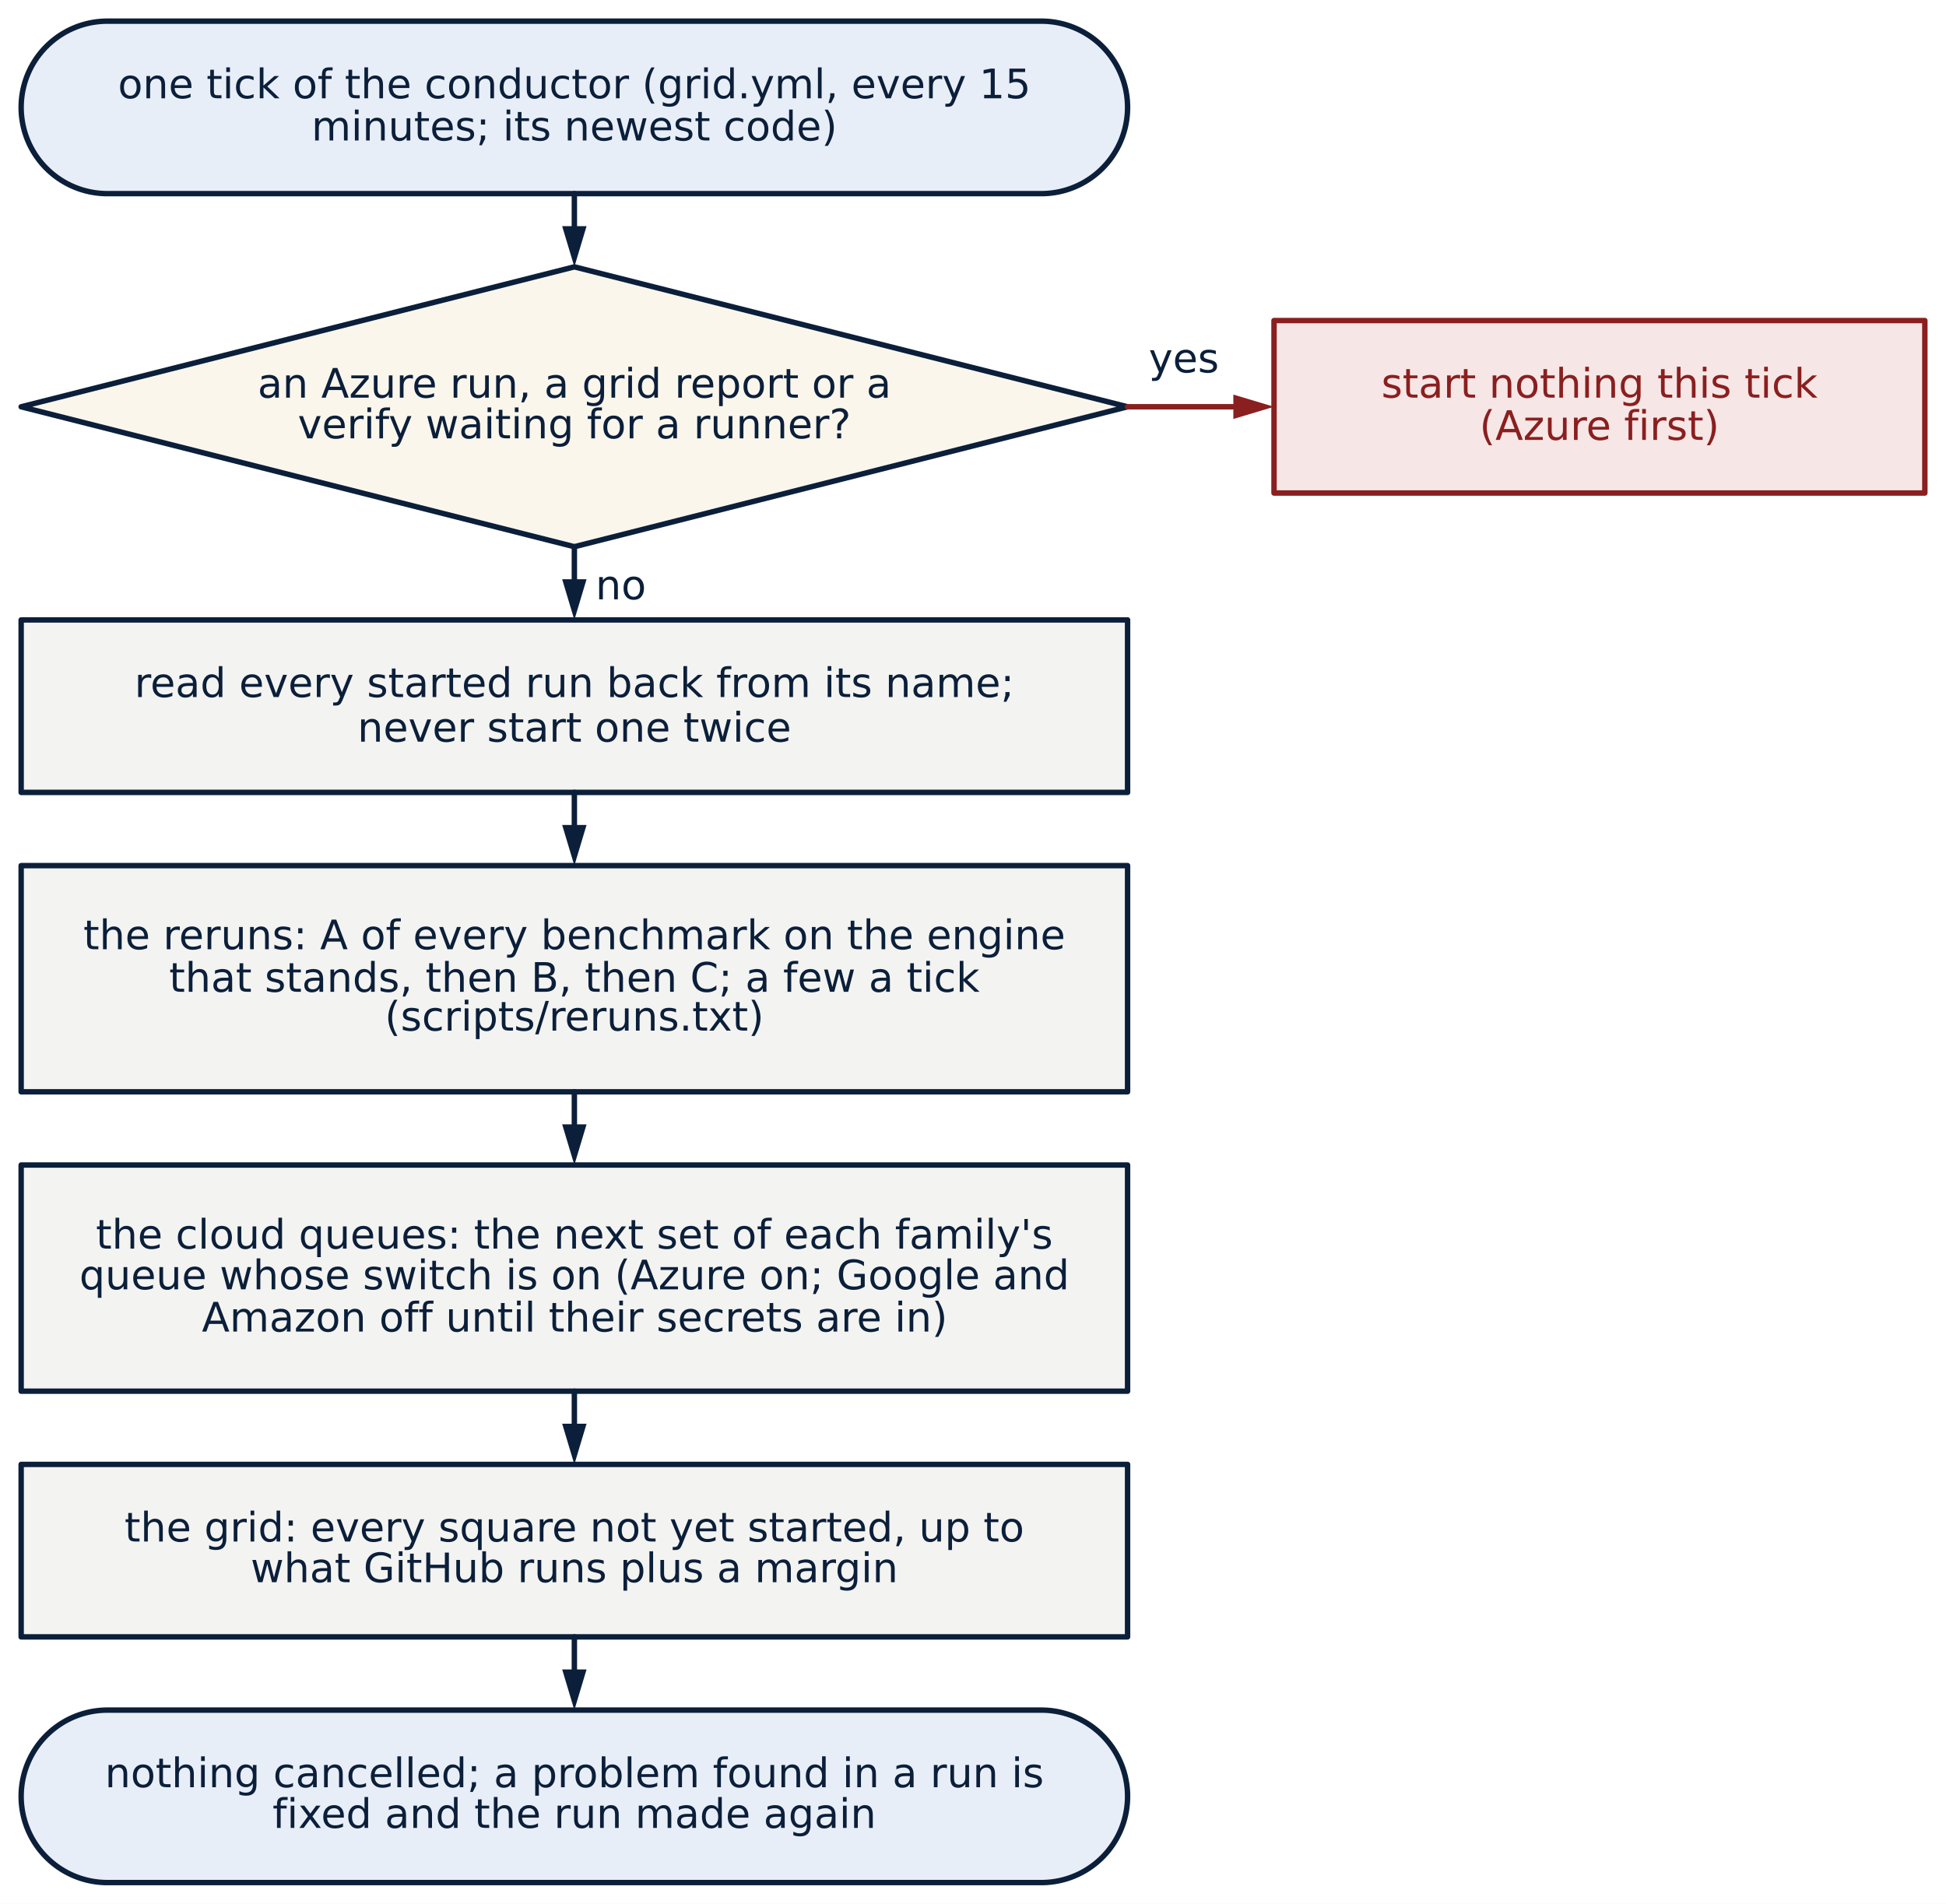
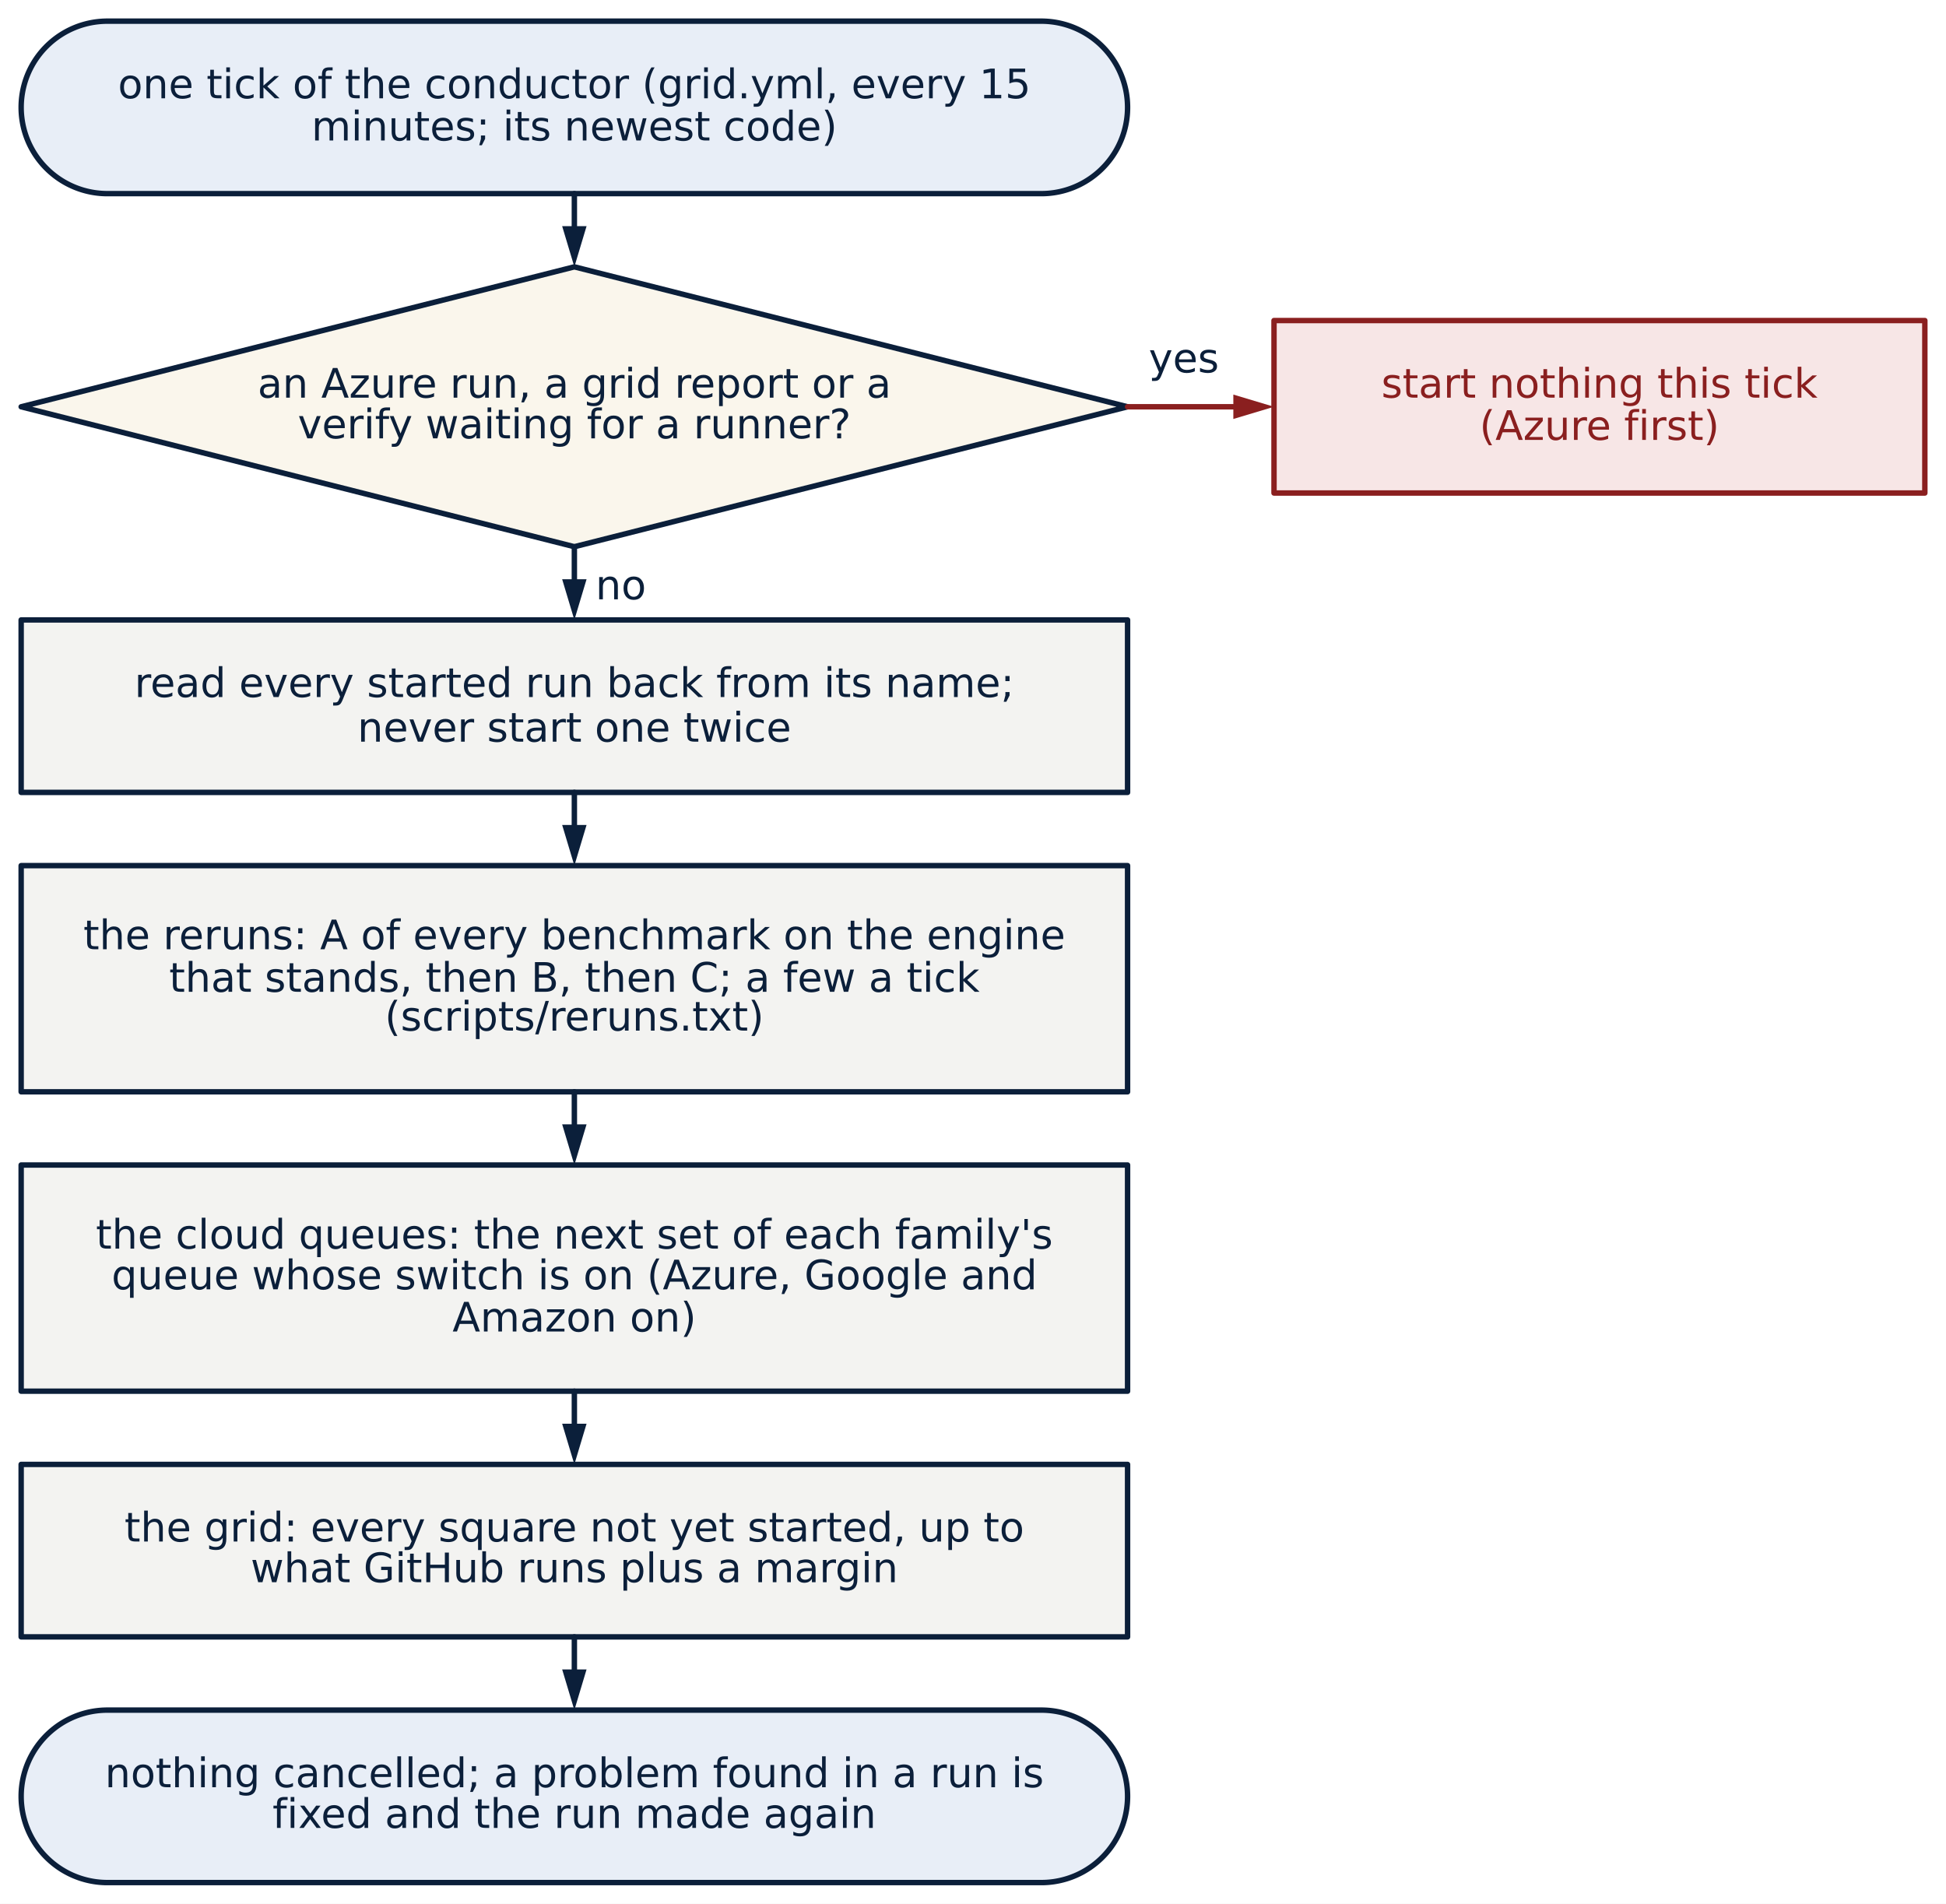
<svg xmlns="http://www.w3.org/2000/svg" width="430.56pt" height="421.2pt" viewBox="0 0 430.56 421.2" version="1.1">
  <defs>
    <style type="text/css">*{stroke-linejoin: round; stroke-linecap: butt}</style>
  </defs>
  <g id="figure_1">
    <g id="patch_1">
      <path d="M 0 421.2  L 430.56 421.2  L 430.56 0  L 0 0  z " style="fill: #ffffff" />
    </g>
    <g id="axes_1">
      <g id="patch_2">
        <path d="M 230.4 42.84  L 230.703 42.838  L 231.005 42.83  L 231.308 42.818  L 231.61 42.802  L 231.912 42.78  L 232.214 42.754  L 232.515 42.722  L 232.815 42.686  L 233.115 42.646  L 233.415 42.6  L 233.713 42.55  L 234.011 42.495  L 234.308 42.436  L 234.604 42.371  L 234.898 42.302  L 235.192 42.228  L 235.484 42.15  L 235.775 42.067  L 236.065 41.98  L 236.354 41.887  L 236.64 41.791  L 236.926 41.689  L 237.209 41.584  L 237.491 41.473  L 237.771 41.359  L 238.05 41.239  L 238.326 41.116  L 238.6 40.988  L 238.873 40.856  L 239.143 40.719  L 239.411 40.578  L 239.677 40.433  L 239.94 40.284  L 240.201 40.13  L 240.459 39.973  L 240.715 39.811  L 240.969 39.645  L 241.22 39.476  L 241.467 39.302  L 241.713 39.125  L 241.955 38.943  L 242.194 38.758  L 242.431 38.569  L 242.664 38.376  L 242.895 38.18  L 243.122 37.98  L 243.346 37.776  L 243.567 37.569  L 243.784 37.358  L 243.998 37.144  L 244.209 36.927  L 244.416 36.706  L 244.62 36.482  L 244.82 36.255  L 245.016 36.024  L 245.209 35.791  L 245.398 35.554  L 245.583 35.315  L 245.765 35.073  L 245.942 34.827  L 246.116 34.58  L 246.285 34.329  L 246.451 34.075  L 246.613 33.819  L 246.77 33.561  L 246.924 33.3  L 247.073 33.037  L 247.218 32.771  L 247.359 32.503  L 247.496 32.233  L 247.628 31.96  L 247.756 31.686  L 247.879 31.41  L 247.999 31.131  L 248.113 30.851  L 248.224 30.569  L 248.329 30.286  L 248.431 30  L 248.527 29.714  L 248.62 29.425  L 248.707 29.135  L 248.79 28.844  L 248.868 28.552  L 248.942 28.258  L 249.011 27.964  L 249.076 27.668  L 249.135 27.371  L 249.19 27.073  L 249.24 26.775  L 249.286 26.475  L 249.326 26.175  L 249.362 25.875  L 249.394 25.574  L 249.42 25.272  L 249.442 24.97  L 249.458 24.668  L 249.47 24.365  L 249.478 24.063  L 249.48 23.76  L 249.48 23.76  L 249.478 23.457  L 249.47 23.155  L 249.458 22.852  L 249.442 22.55  L 249.42 22.248  L 249.394 21.946  L 249.362 21.645  L 249.326 21.345  L 249.286 21.045  L 249.24 20.745  L 249.19 20.447  L 249.135 20.149  L 249.076 19.852  L 249.011 19.556  L 248.942 19.262  L 248.868 18.968  L 248.79 18.676  L 248.707 18.385  L 248.62 18.095  L 248.527 17.806  L 248.431 17.52  L 248.329 17.234  L 248.224 16.951  L 248.113 16.669  L 247.999 16.389  L 247.879 16.11  L 247.756 15.834  L 247.628 15.56  L 247.496 15.287  L 247.359 15.017  L 247.218 14.749  L 247.073 14.483  L 246.924 14.22  L 246.77 13.959  L 246.613 13.701  L 246.451 13.445  L 246.285 13.191  L 246.116 12.94  L 245.942 12.693  L 245.765 12.447  L 245.583 12.205  L 245.398 11.966  L 245.209 11.729  L 245.016 11.496  L 244.82 11.265  L 244.62 11.038  L 244.416 10.814  L 244.209 10.593  L 243.998 10.376  L 243.784 10.162  L 243.567 9.951  L 243.346 9.744  L 243.122 9.54  L 242.895 9.34  L 242.664 9.144  L 242.431 8.951  L 242.194 8.762  L 241.955 8.577  L 241.713 8.395  L 241.467 8.218  L 241.22 8.044  L 240.969 7.875  L 240.715 7.709  L 240.459 7.547  L 240.201 7.39  L 239.94 7.236  L 239.677 7.087  L 239.411 6.942  L 239.143 6.801  L 238.873 6.664  L 238.6 6.532  L 238.326 6.404  L 238.05 6.281  L 237.771 6.161  L 237.491 6.047  L 237.209 5.936  L 236.926 5.831  L 236.64 5.729  L 236.354 5.633  L 236.065 5.54  L 235.775 5.453  L 235.484 5.37  L 235.192 5.292  L 234.898 5.218  L 234.604 5.149  L 234.308 5.084  L 234.011 5.025  L 233.713 4.97  L 233.415 4.92  L 233.115 4.874  L 232.815 4.834  L 232.515 4.798  L 232.214 4.766  L 231.912 4.74  L 231.61 4.718  L 231.308 4.702  L 231.005 4.69  L 230.703 4.682  L 230.4 4.68  L 23.76 4.68  L 23.457 4.682  L 23.155 4.69  L 22.852 4.702  L 22.55 4.718  L 22.248 4.74  L 21.946 4.766  L 21.645 4.798  L 21.345 4.834  L 21.045 4.874  L 20.745 4.92  L 20.447 4.97  L 20.149 5.025  L 19.852 5.084  L 19.556 5.149  L 19.262 5.218  L 18.968 5.292  L 18.676 5.37  L 18.385 5.453  L 18.095 5.54  L 17.806 5.633  L 17.52 5.729  L 17.234 5.831  L 16.951 5.936  L 16.669 6.047  L 16.389 6.161  L 16.11 6.281  L 15.834 6.404  L 15.56 6.532  L 15.287 6.664  L 15.017 6.801  L 14.749 6.942  L 14.483 7.087  L 14.22 7.236  L 13.959 7.39  L 13.701 7.547  L 13.445 7.709  L 13.191 7.875  L 12.94 8.044  L 12.693 8.218  L 12.447 8.395  L 12.205 8.577  L 11.966 8.762  L 11.729 8.951  L 11.496 9.144  L 11.265 9.34  L 11.038 9.54  L 10.814 9.744  L 10.593 9.951  L 10.376 10.162  L 10.162 10.376  L 9.951 10.593  L 9.744 10.814  L 9.54 11.038  L 9.34 11.265  L 9.144 11.496  L 8.951 11.729  L 8.762 11.966  L 8.577 12.205  L 8.395 12.447  L 8.218 12.693  L 8.044 12.94  L 7.875 13.191  L 7.709 13.445  L 7.547 13.701  L 7.39 13.959  L 7.236 14.22  L 7.087 14.483  L 6.942 14.749  L 6.801 15.017  L 6.664 15.287  L 6.532 15.56  L 6.404 15.834  L 6.281 16.11  L 6.161 16.389  L 6.047 16.669  L 5.936 16.951  L 5.831 17.234  L 5.729 17.52  L 5.633 17.806  L 5.54 18.095  L 5.453 18.385  L 5.37 18.676  L 5.292 18.968  L 5.218 19.262  L 5.149 19.556  L 5.084 19.852  L 5.025 20.149  L 4.97 20.447  L 4.92 20.745  L 4.874 21.045  L 4.834 21.345  L 4.798 21.645  L 4.766 21.946  L 4.74 22.248  L 4.718 22.55  L 4.702 22.852  L 4.69 23.155  L 4.682 23.457  L 4.68 23.76  L 4.68 23.76  L 4.682 24.063  L 4.69 24.365  L 4.702 24.668  L 4.718 24.97  L 4.74 25.272  L 4.766 25.574  L 4.798 25.875  L 4.834 26.175  L 4.874 26.475  L 4.92 26.775  L 4.97 27.073  L 5.025 27.371  L 5.084 27.668  L 5.149 27.964  L 5.218 28.258  L 5.292 28.552  L 5.37 28.844  L 5.453 29.135  L 5.54 29.425  L 5.633 29.714  L 5.729 30  L 5.831 30.286  L 5.936 30.569  L 6.047 30.851  L 6.161 31.131  L 6.281 31.41  L 6.404 31.686  L 6.532 31.96  L 6.664 32.233  L 6.801 32.503  L 6.942 32.771  L 7.087 33.037  L 7.236 33.3  L 7.39 33.561  L 7.547 33.819  L 7.709 34.075  L 7.875 34.329  L 8.044 34.58  L 8.218 34.827  L 8.395 35.073  L 8.577 35.315  L 8.762 35.554  L 8.951 35.791  L 9.144 36.024  L 9.34 36.255  L 9.54 36.482  L 9.744 36.706  L 9.951 36.927  L 10.162 37.144  L 10.376 37.358  L 10.593 37.569  L 10.814 37.776  L 11.038 37.98  L 11.265 38.18  L 11.496 38.376  L 11.729 38.569  L 11.966 38.758  L 12.205 38.943  L 12.447 39.125  L 12.693 39.302  L 12.94 39.476  L 13.191 39.645  L 13.445 39.811  L 13.701 39.973  L 13.959 40.13  L 14.22 40.284  L 14.483 40.433  L 14.749 40.578  L 15.017 40.719  L 15.287 40.856  L 15.56 40.988  L 15.834 41.116  L 16.11 41.239  L 16.389 41.359  L 16.669 41.473  L 16.951 41.584  L 17.234 41.689  L 17.52 41.791  L 17.806 41.887  L 18.095 41.98  L 18.385 42.067  L 18.676 42.15  L 18.968 42.228  L 19.262 42.302  L 19.556 42.371  L 19.852 42.436  L 20.149 42.495  L 20.447 42.55  L 20.745 42.6  L 21.045 42.646  L 21.345 42.686  L 21.645 42.722  L 21.946 42.754  L 22.248 42.78  L 22.55 42.802  L 22.852 42.818  L 23.155 42.83  L 23.457 42.838  L 23.76 42.84  z " clip-path="url(#pf68341ab3e)" style="fill: #e8eef7; stroke: #0b1f3a; stroke-width: 1.2; stroke-linecap: round" />
      </g>
      <g id="patch_3">
        <path d="M 4.68 90  L 127.08 59.04  L 249.48 90  L 127.08 120.96  z " clip-path="url(#pf68341ab3e)" style="fill: #faf6ec; stroke: #0b1f3a; stroke-width: 1.2; stroke-linecap: round" />
      </g>
      <g id="patch_4">
        <path d="M 281.88 90  L 281.88 70.92  L 425.88 70.92  L 425.88 109.08  L 281.88 109.08  z " clip-path="url(#pf68341ab3e)" style="fill: #f7e6e6; stroke: #f7e6e6; stroke-linejoin: miter" />
      </g>
      <g id="patch_5">
        <path d="M 4.68 156.24  L 4.68 137.16  L 249.48 137.16  L 249.48 175.32  L 4.68 175.32  z " clip-path="url(#pf68341ab3e)" style="fill: #f3f3f1; stroke: #f3f3f1; stroke-linejoin: miter" />
      </g>
      <g id="patch_6">
        <path d="M 4.68 216.54  L 4.68 191.52  L 249.48 191.52  L 249.48 241.56  L 4.68 241.56  z " clip-path="url(#pf68341ab3e)" style="fill: #f3f3f1; stroke: #f3f3f1; stroke-linejoin: miter" />
      </g>
      <g id="patch_7">
        <path d="M 4.68 282.78  L 4.68 257.76  L 249.48 257.76  L 249.48 307.8  L 4.68 307.8  z " clip-path="url(#pf68341ab3e)" style="fill: #f3f3f1; stroke: #f3f3f1; stroke-linejoin: miter" />
      </g>
      <g id="patch_8">
        <path d="M 4.68 343.08  L 4.68 324  L 249.48 324  L 249.48 362.16  L 4.68 362.16  z " clip-path="url(#pf68341ab3e)" style="fill: #f3f3f1; stroke: #f3f3f1; stroke-linejoin: miter" />
      </g>
      <g id="patch_9">
        <path d="M 230.4 416.52  L 230.703 416.518  L 231.005 416.51  L 231.308 416.498  L 231.61 416.482  L 231.912 416.46  L 232.214 416.434  L 232.515 416.402  L 232.815 416.366  L 233.115 416.326  L 233.415 416.28  L 233.713 416.23  L 234.011 416.175  L 234.308 416.116  L 234.604 416.051  L 234.898 415.982  L 235.192 415.908  L 235.484 415.83  L 235.775 415.747  L 236.065 415.66  L 236.354 415.567  L 236.64 415.471  L 236.926 415.369  L 237.209 415.264  L 237.491 415.153  L 237.771 415.039  L 238.05 414.919  L 238.326 414.796  L 238.6 414.668  L 238.873 414.536  L 239.143 414.399  L 239.411 414.258  L 239.677 414.113  L 239.94 413.964  L 240.201 413.81  L 240.459 413.653  L 240.715 413.491  L 240.969 413.325  L 241.22 413.156  L 241.467 412.982  L 241.713 412.805  L 241.955 412.623  L 242.194 412.438  L 242.431 412.249  L 242.664 412.056  L 242.895 411.86  L 243.122 411.66  L 243.346 411.456  L 243.567 411.249  L 243.784 411.038  L 243.998 410.824  L 244.209 410.607  L 244.416 410.386  L 244.62 410.162  L 244.82 409.935  L 245.016 409.704  L 245.209 409.471  L 245.398 409.234  L 245.583 408.995  L 245.765 408.753  L 245.942 408.507  L 246.116 408.26  L 246.285 408.009  L 246.451 407.755  L 246.613 407.499  L 246.77 407.241  L 246.924 406.98  L 247.073 406.717  L 247.218 406.451  L 247.359 406.183  L 247.496 405.913  L 247.628 405.64  L 247.756 405.366  L 247.879 405.09  L 247.999 404.811  L 248.113 404.531  L 248.224 404.249  L 248.329 403.966  L 248.431 403.68  L 248.527 403.394  L 248.62 403.105  L 248.707 402.815  L 248.79 402.524  L 248.868 402.232  L 248.942 401.938  L 249.011 401.644  L 249.076 401.348  L 249.135 401.051  L 249.19 400.753  L 249.24 400.455  L 249.286 400.155  L 249.326 399.855  L 249.362 399.555  L 249.394 399.254  L 249.42 398.952  L 249.442 398.65  L 249.458 398.348  L 249.47 398.045  L 249.478 397.743  L 249.48 397.44  L 249.48 397.44  L 249.478 397.137  L 249.47 396.835  L 249.458 396.532  L 249.442 396.23  L 249.42 395.928  L 249.394 395.626  L 249.362 395.325  L 249.326 395.025  L 249.286 394.725  L 249.24 394.425  L 249.19 394.127  L 249.135 393.829  L 249.076 393.532  L 249.011 393.236  L 248.942 392.942  L 248.868 392.648  L 248.79 392.356  L 248.707 392.065  L 248.62 391.775  L 248.527 391.486  L 248.431 391.2  L 248.329 390.914  L 248.224 390.631  L 248.113 390.349  L 247.999 390.069  L 247.879 389.79  L 247.756 389.514  L 247.628 389.24  L 247.496 388.967  L 247.359 388.697  L 247.218 388.429  L 247.073 388.163  L 246.924 387.9  L 246.77 387.639  L 246.613 387.381  L 246.451 387.125  L 246.285 386.871  L 246.116 386.62  L 245.942 386.373  L 245.765 386.127  L 245.583 385.885  L 245.398 385.646  L 245.209 385.409  L 245.016 385.176  L 244.82 384.945  L 244.62 384.718  L 244.416 384.494  L 244.209 384.273  L 243.998 384.056  L 243.784 383.842  L 243.567 383.631  L 243.346 383.424  L 243.122 383.22  L 242.895 383.02  L 242.664 382.824  L 242.431 382.631  L 242.194 382.442  L 241.955 382.257  L 241.713 382.075  L 241.467 381.898  L 241.22 381.724  L 240.969 381.555  L 240.715 381.389  L 240.459 381.227  L 240.201 381.07  L 239.94 380.916  L 239.677 380.767  L 239.411 380.622  L 239.143 380.481  L 238.873 380.344  L 238.6 380.212  L 238.326 380.084  L 238.05 379.961  L 237.771 379.841  L 237.491 379.727  L 237.209 379.616  L 236.926 379.511  L 236.64 379.409  L 236.354 379.313  L 236.065 379.22  L 235.775 379.133  L 235.484 379.05  L 235.192 378.972  L 234.898 378.898  L 234.604 378.829  L 234.308 378.764  L 234.011 378.705  L 233.713 378.65  L 233.415 378.6  L 233.115 378.554  L 232.815 378.514  L 232.515 378.478  L 232.214 378.446  L 231.912 378.42  L 231.61 378.398  L 231.308 378.382  L 231.005 378.37  L 230.703 378.362  L 230.4 378.36  L 23.76 378.36  L 23.457 378.362  L 23.155 378.37  L 22.852 378.382  L 22.55 378.398  L 22.248 378.42  L 21.946 378.446  L 21.645 378.478  L 21.345 378.514  L 21.045 378.554  L 20.745 378.6  L 20.447 378.65  L 20.149 378.705  L 19.852 378.764  L 19.556 378.829  L 19.262 378.898  L 18.968 378.972  L 18.676 379.05  L 18.385 379.133  L 18.095 379.22  L 17.806 379.313  L 17.52 379.409  L 17.234 379.511  L 16.951 379.616  L 16.669 379.727  L 16.389 379.841  L 16.11 379.961  L 15.834 380.084  L 15.56 380.212  L 15.287 380.344  L 15.017 380.481  L 14.749 380.622  L 14.483 380.767  L 14.22 380.916  L 13.959 381.07  L 13.701 381.227  L 13.445 381.389  L 13.191 381.555  L 12.94 381.724  L 12.693 381.898  L 12.447 382.075  L 12.205 382.257  L 11.966 382.442  L 11.729 382.631  L 11.496 382.824  L 11.265 383.02  L 11.038 383.22  L 10.814 383.424  L 10.593 383.631  L 10.376 383.842  L 10.162 384.056  L 9.951 384.273  L 9.744 384.494  L 9.54 384.718  L 9.34 384.945  L 9.144 385.176  L 8.951 385.409  L 8.762 385.646  L 8.577 385.885  L 8.395 386.127  L 8.218 386.373  L 8.044 386.62  L 7.875 386.871  L 7.709 387.125  L 7.547 387.381  L 7.39 387.639  L 7.236 387.9  L 7.087 388.163  L 6.942 388.429  L 6.801 388.697  L 6.664 388.967  L 6.532 389.24  L 6.404 389.514  L 6.281 389.79  L 6.161 390.069  L 6.047 390.349  L 5.936 390.631  L 5.831 390.914  L 5.729 391.2  L 5.633 391.486  L 5.54 391.775  L 5.453 392.065  L 5.37 392.356  L 5.292 392.648  L 5.218 392.942  L 5.149 393.236  L 5.084 393.532  L 5.025 393.829  L 4.97 394.127  L 4.92 394.425  L 4.874 394.725  L 4.834 395.025  L 4.798 395.325  L 4.766 395.626  L 4.74 395.928  L 4.718 396.23  L 4.702 396.532  L 4.69 396.835  L 4.682 397.137  L 4.68 397.44  L 4.68 397.44  L 4.682 397.743  L 4.69 398.045  L 4.702 398.348  L 4.718 398.65  L 4.74 398.952  L 4.766 399.254  L 4.798 399.555  L 4.834 399.855  L 4.874 400.155  L 4.92 400.455  L 4.97 400.753  L 5.025 401.051  L 5.084 401.348  L 5.149 401.644  L 5.218 401.938  L 5.292 402.232  L 5.37 402.524  L 5.453 402.815  L 5.54 403.105  L 5.633 403.394  L 5.729 403.68  L 5.831 403.966  L 5.936 404.249  L 6.047 404.531  L 6.161 404.811  L 6.281 405.09  L 6.404 405.366  L 6.532 405.64  L 6.664 405.913  L 6.801 406.183  L 6.942 406.451  L 7.087 406.717  L 7.236 406.98  L 7.39 407.241  L 7.547 407.499  L 7.709 407.755  L 7.875 408.009  L 8.044 408.26  L 8.218 408.507  L 8.395 408.753  L 8.577 408.995  L 8.762 409.234  L 8.951 409.471  L 9.144 409.704  L 9.34 409.935  L 9.54 410.162  L 9.744 410.386  L 9.951 410.607  L 10.162 410.824  L 10.376 411.038  L 10.593 411.249  L 10.814 411.456  L 11.038 411.66  L 11.265 411.86  L 11.496 412.056  L 11.729 412.249  L 11.966 412.438  L 12.205 412.623  L 12.447 412.805  L 12.693 412.982  L 12.94 413.156  L 13.191 413.325  L 13.445 413.491  L 13.701 413.653  L 13.959 413.81  L 14.22 413.964  L 14.483 414.113  L 14.749 414.258  L 15.017 414.399  L 15.287 414.536  L 15.56 414.668  L 15.834 414.796  L 16.11 414.919  L 16.389 415.039  L 16.669 415.153  L 16.951 415.264  L 17.234 415.369  L 17.52 415.471  L 17.806 415.567  L 18.095 415.66  L 18.385 415.747  L 18.676 415.83  L 18.968 415.908  L 19.262 415.982  L 19.556 416.051  L 19.852 416.116  L 20.149 416.175  L 20.447 416.23  L 20.745 416.28  L 21.045 416.326  L 21.345 416.366  L 21.645 416.402  L 21.946 416.434  L 22.248 416.46  L 22.55 416.482  L 22.852 416.498  L 23.155 416.51  L 23.457 416.518  L 23.76 416.52  z " clip-path="url(#pf68341ab3e)" style="fill: #e8eef7; stroke: #0b1f3a; stroke-width: 1.2; stroke-linecap: round" />
      </g>
      <g id="line2d_1">
        <path d="M 127.08 42.84  L 127.08 50.94  L 127.08 50.04  " clip-path="url(#pf68341ab3e)" style="fill: none; stroke: #0b1f3a; stroke-width: 1.2; stroke-linecap: round" />
      </g>
      <g id="patch_10">
        <path d="M 129.78 50.04  L 127.08 59.04  L 124.38 50.04  z " clip-path="url(#pf68341ab3e)" style="fill: #0b1f3a" />
      </g>
      <g id="line2d_2">
        <path d="M 281.88 90  L 281.88 70.92  L 425.88 70.92  L 425.88 109.08  L 281.88 109.08  L 281.88 90  " clip-path="url(#pf68341ab3e)" style="fill: none; stroke: #8a1f1f; stroke-width: 1.2; stroke-linecap: round" />
      </g>
      <g id="line2d_3">
        <path d="M 249.48 90  L 265.68 90  L 272.88 90  " clip-path="url(#pf68341ab3e)" style="fill: none; stroke: #8a1f1f; stroke-width: 1.2; stroke-linecap: round" />
      </g>
      <g id="patch_11">
        <path d="M 272.88 87.3  L 281.88 90  L 272.88 92.7  z " clip-path="url(#pf68341ab3e)" style="fill: #8a1f1f" />
      </g>
      <g id="line2d_4">
        <path d="M 4.68 156.24  L 4.68 137.16  L 249.48 137.16  L 249.48 175.32  L 4.68 175.32  L 4.68 156.24  " clip-path="url(#pf68341ab3e)" style="fill: none; stroke: #0b1f3a; stroke-width: 1.2; stroke-linecap: round" />
      </g>
      <g id="line2d_5">
        <path d="M 127.08 120.96  L 127.08 129.06  L 127.08 128.16  " clip-path="url(#pf68341ab3e)" style="fill: none; stroke: #0b1f3a; stroke-width: 1.2; stroke-linecap: round" />
      </g>
      <g id="patch_12">
        <path d="M 129.78 128.16  L 127.08 137.16  L 124.38 128.16  z " clip-path="url(#pf68341ab3e)" style="fill: #0b1f3a" />
      </g>
      <g id="line2d_6">
        <path d="M 4.68 216.54  L 4.68 191.52  L 249.48 191.52  L 249.48 241.56  L 4.68 241.56  L 4.68 216.54  " clip-path="url(#pf68341ab3e)" style="fill: none; stroke: #0b1f3a; stroke-width: 1.2; stroke-linecap: round" />
      </g>
      <g id="line2d_7">
        <path d="M 127.08 175.32  L 127.08 183.42  L 127.08 182.52  " clip-path="url(#pf68341ab3e)" style="fill: none; stroke: #0b1f3a; stroke-width: 1.2; stroke-linecap: round" />
      </g>
      <g id="patch_13">
        <path d="M 129.78 182.52  L 127.08 191.52  L 124.38 182.52  z " clip-path="url(#pf68341ab3e)" style="fill: #0b1f3a" />
      </g>
      <g id="line2d_8">
        <path d="M 4.68 282.78  L 4.68 257.76  L 249.48 257.76  L 249.48 307.8  L 4.68 307.8  L 4.68 282.78  " clip-path="url(#pf68341ab3e)" style="fill: none; stroke: #0b1f3a; stroke-width: 1.2; stroke-linecap: round" />
      </g>
      <g id="line2d_9">
        <path d="M 127.08 241.56  L 127.08 249.66  L 127.08 248.76  " clip-path="url(#pf68341ab3e)" style="fill: none; stroke: #0b1f3a; stroke-width: 1.2; stroke-linecap: round" />
      </g>
      <g id="patch_14">
        <path d="M 129.78 248.76  L 127.08 257.76  L 124.38 248.76  z " clip-path="url(#pf68341ab3e)" style="fill: #0b1f3a" />
      </g>
      <g id="line2d_10">
        <path d="M 4.68 343.08  L 4.68 324  L 249.48 324  L 249.48 362.16  L 4.68 362.16  L 4.68 343.08  " clip-path="url(#pf68341ab3e)" style="fill: none; stroke: #0b1f3a; stroke-width: 1.2; stroke-linecap: round" />
      </g>
      <g id="line2d_11">
        <path d="M 127.08 307.8  L 127.08 315.9  L 127.08 315  " clip-path="url(#pf68341ab3e)" style="fill: none; stroke: #0b1f3a; stroke-width: 1.2; stroke-linecap: round" />
      </g>
      <g id="patch_15">
        <path d="M 129.78 315  L 127.08 324  L 124.38 315  z " clip-path="url(#pf68341ab3e)" style="fill: #0b1f3a" />
      </g>
      <g id="line2d_12">
        <path d="M 127.08 362.16  L 127.08 370.26  L 127.08 369.36  " clip-path="url(#pf68341ab3e)" style="fill: none; stroke: #0b1f3a; stroke-width: 1.2; stroke-linecap: round" />
      </g>
      <g id="patch_16">
        <path d="M 129.78 369.36  L 127.08 378.36  L 124.38 369.36  z " clip-path="url(#pf68341ab3e)" style="fill: #0b1f3a" />
      </g>
      <g id="text_1">
        <text style="font-size: 9px; font-family: 'DejaVu Sans'; fill: #0b1f3a" transform="translate(26.08031 21.74344)">one tick of the conductor (grid.yml, every 15</text>
        <text style="font-size: 9px; font-family: 'DejaVu Sans'; fill: #0b1f3a" transform="translate(68.91328 31.08586)">minutes; its newest code)</text>
      </g>
      <g id="text_2">
        <text style="font-size: 9px; font-family: 'DejaVu Sans'; text-anchor: start; fill: #0b1f3a" x="131.76" y="132.596" transform="rotate(-0 131.76 132.596)">no</text>
      </g>
      <g id="text_3">
        <text style="font-size: 9px; font-family: 'DejaVu Sans'; text-anchor: start; fill: #0b1f3a" x="254.16" y="82.404" transform="rotate(-0 254.16 82.40414)">yes</text>
      </g>
      <g id="text_4">
        <text style="font-size: 9px; font-family: 'DejaVu Sans'; fill: #0b1f3a" transform="translate(56.98758 87.98344)">an Azure run, a grid report or a</text>
        <text style="font-size: 9px; font-family: 'DejaVu Sans'; fill: #0b1f3a" transform="translate(65.88914 96.98344)">verify waiting for a runner?</text>
      </g>
      <g id="text_5">
        <text style="font-size: 9px; font-family: 'DejaVu Sans'; fill: #8a1f1f" transform="translate(305.6245 87.98344)">start nothing this tick</text>
        <text style="font-size: 9px; font-family: 'DejaVu Sans'; fill: #8a1f1f" transform="translate(327.3342 97.32586)">(Azure first)</text>
      </g>
      <g id="text_6">
        <text style="font-size: 9px; font-family: 'DejaVu Sans'; fill: #0b1f3a" transform="translate(29.75836 154.2234)">read every started run back from its name;</text>
        <text style="font-size: 9px; font-family: 'DejaVu Sans'; fill: #0b1f3a" transform="translate(79.09453 164.0953)">never start one twice</text>
      </g>
      <g id="text_7">
        <text style="font-size: 9px; font-family: 'DejaVu Sans'; fill: #0b1f3a" transform="translate(18.4507 210.0234)">the reruns: A of every benchmark on the engine</text>
        <text style="font-size: 9px; font-family: 'DejaVu Sans'; fill: #0b1f3a" transform="translate(37.42945 219.4362)">that stands, then B, then C; a few a tick</text>
        <text style="font-size: 9px; font-family: 'DejaVu Sans'; fill: #0b1f3a" transform="translate(85.12945 228.0234)">(scripts/reruns.txt)</text>
      </g>
      <g id="text_8">
        <text style="font-size: 9px; font-family: 'DejaVu Sans'; fill: #0b1f3a" transform="translate(21.2168 276.2634)">the cloud queues: the next set of each family's</text>
-         <text style="font-size: 9px; font-family: 'DejaVu Sans'; fill: #0b1f3a" transform="translate(17.55281 285.2634)">queue whose switch is on (Azure on; Google and</text>
-         <text style="font-size: 9px; font-family: 'DejaVu Sans'; fill: #0b1f3a" transform="translate(44.65547 294.6059)">Amazon off until their secrets are in)</text>
+         <text style="font-size: 9px; font-family: 'DejaVu Sans'; fill: #0b1f3a" transform="translate(24.67406 285.2634)">queue whose switch is on (Azure, Google and</text>
+         <text style="font-size: 9px; font-family: 'DejaVu Sans'; fill: #0b1f3a" transform="translate(100.1025 294.6009)">Amazon on)</text>
      </g>
      <g id="text_9">
        <text style="font-size: 9px; font-family: 'DejaVu Sans'; fill: #0b1f3a" transform="translate(27.55125 341.0634)">the grid: every square not yet started, up to</text>
        <text style="font-size: 9px; font-family: 'DejaVu Sans'; fill: #0b1f3a" transform="translate(55.45195 350.0634)">what GitHub runs plus a margin</text>
      </g>
      <g id="text_10">
        <text style="font-size: 9px; font-family: 'DejaVu Sans'; fill: #0b1f3a" transform="translate(23.20594 395.4234)">nothing cancelled; a problem found in a run is</text>
        <text style="font-size: 9px; font-family: 'DejaVu Sans'; fill: #0b1f3a" transform="translate(60.29859 404.4234)">fixed and the run made again</text>
      </g>
    </g>
  </g>
  <defs>
    <clipPath id="pf68341ab3e">
      <rect x="0" y="0" width="430.56" height="421.2" />
    </clipPath>
  </defs>
</svg>
